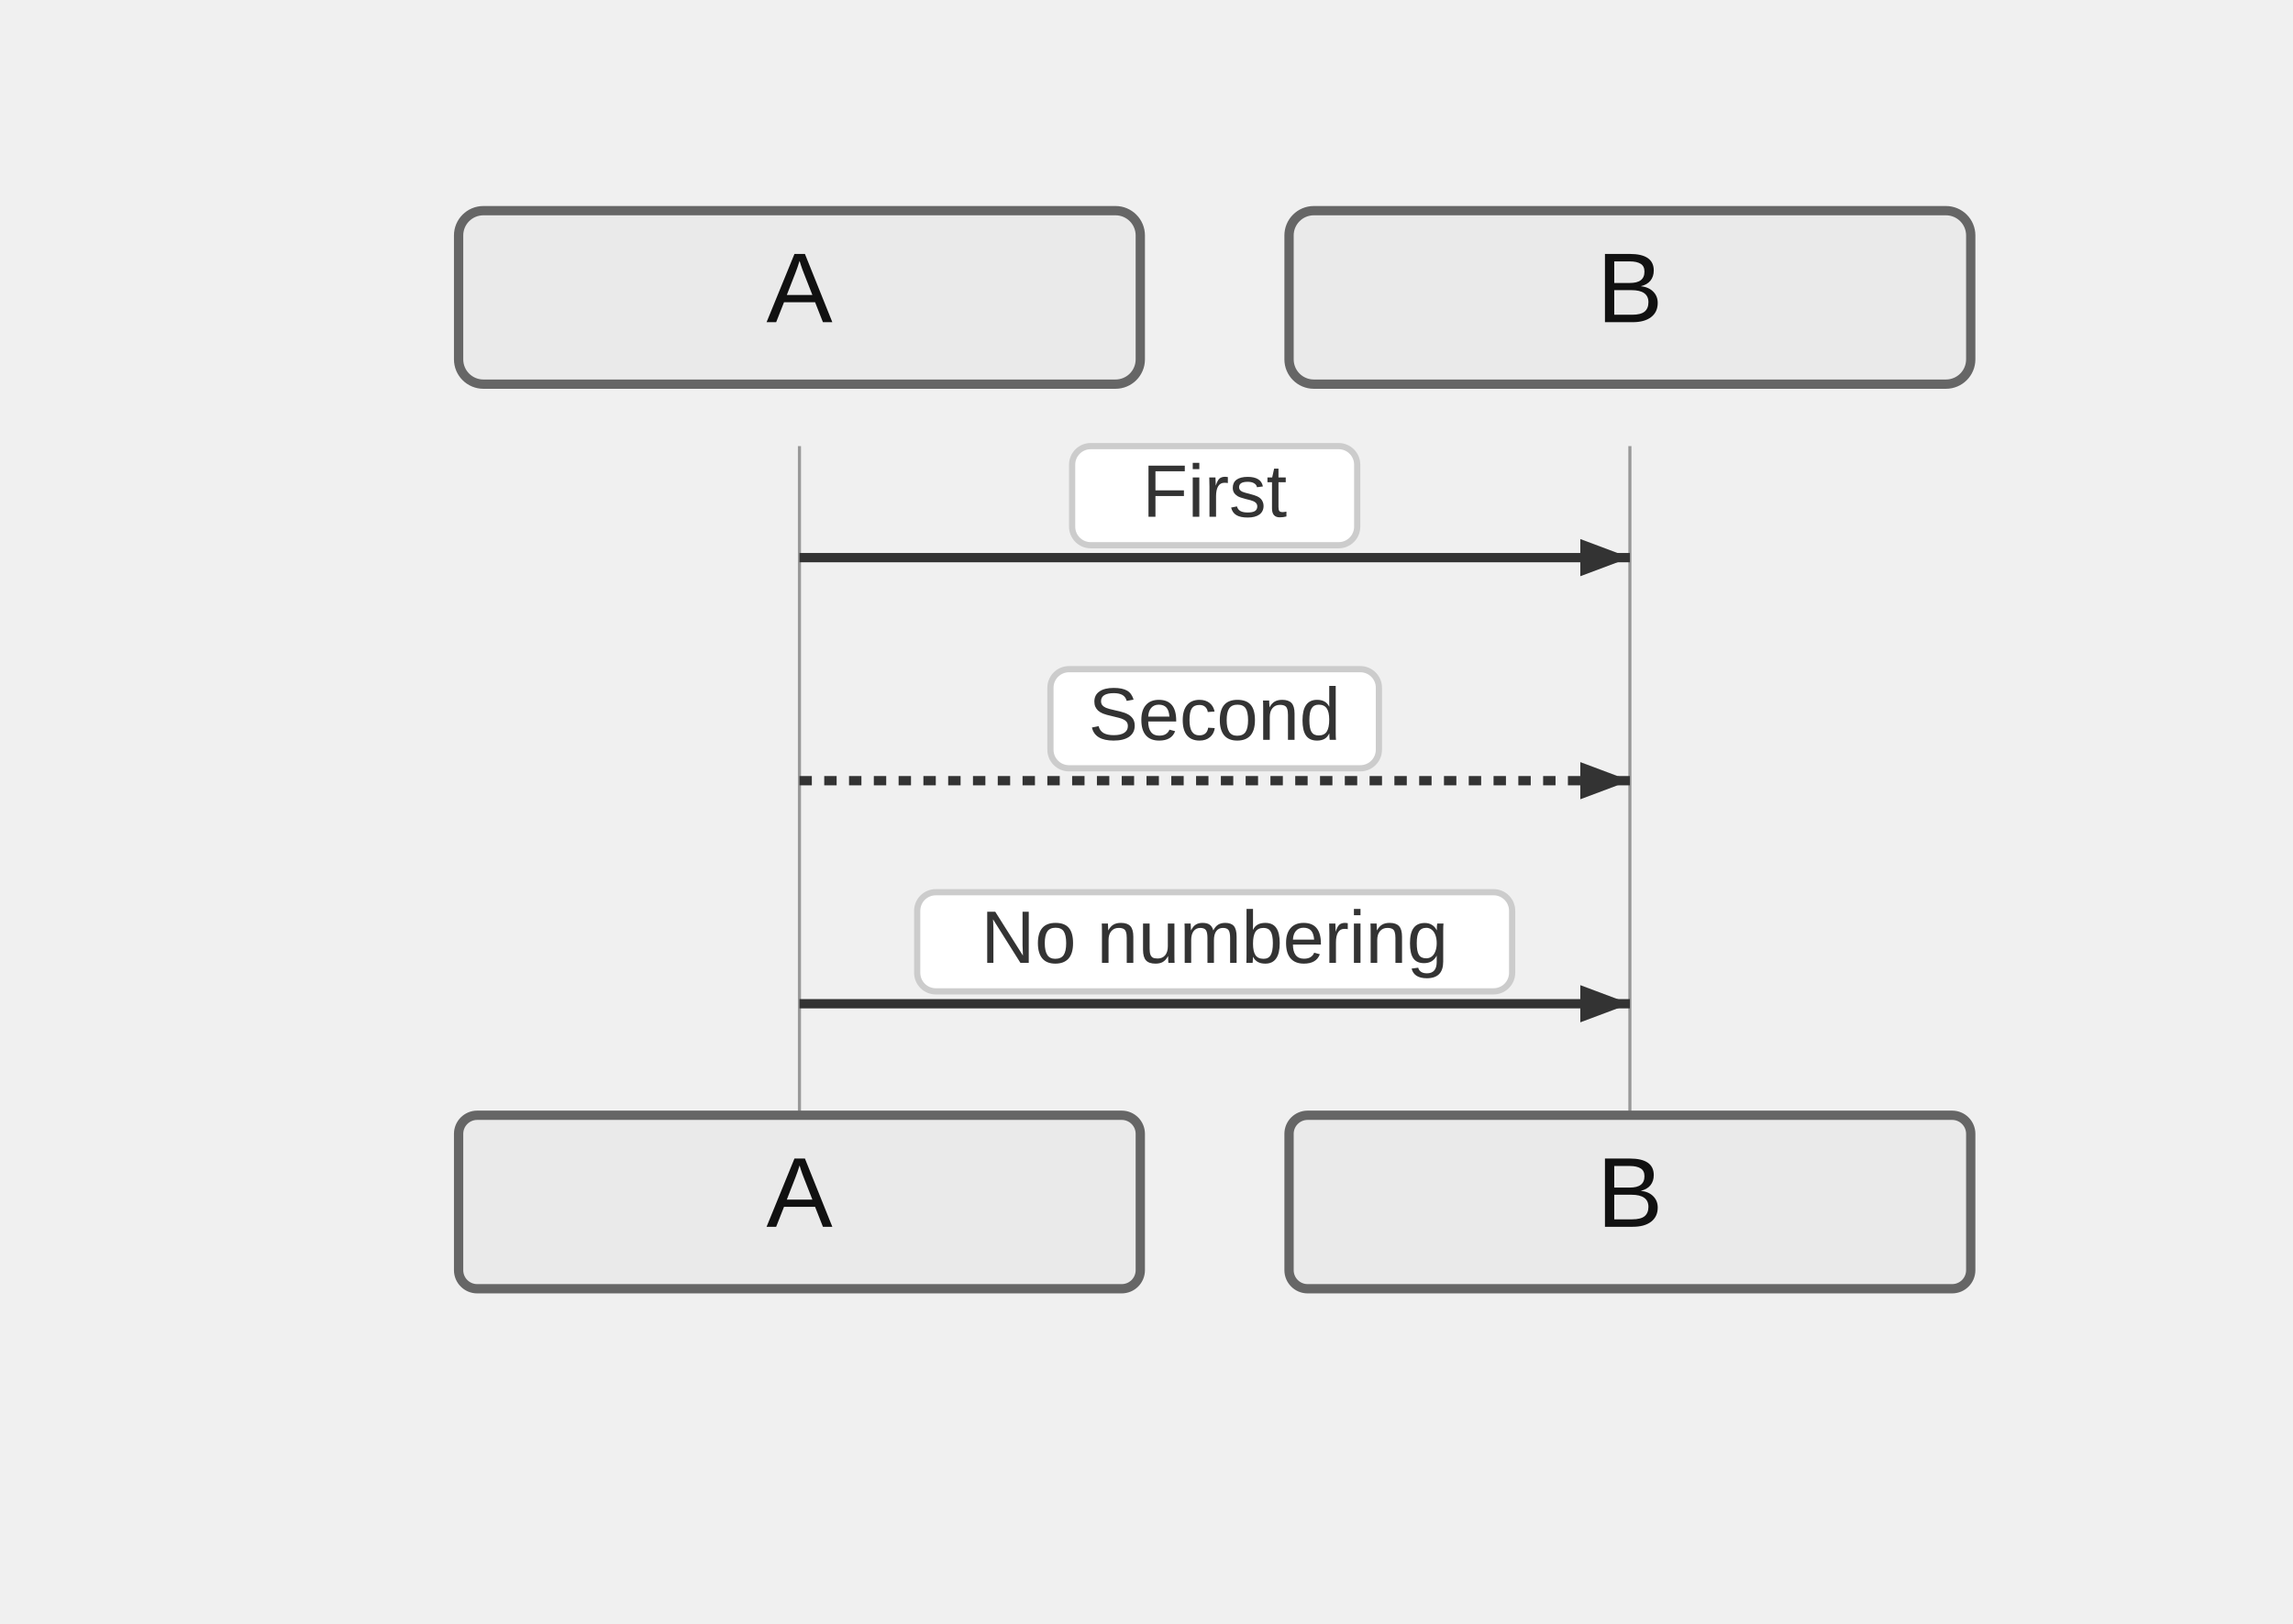
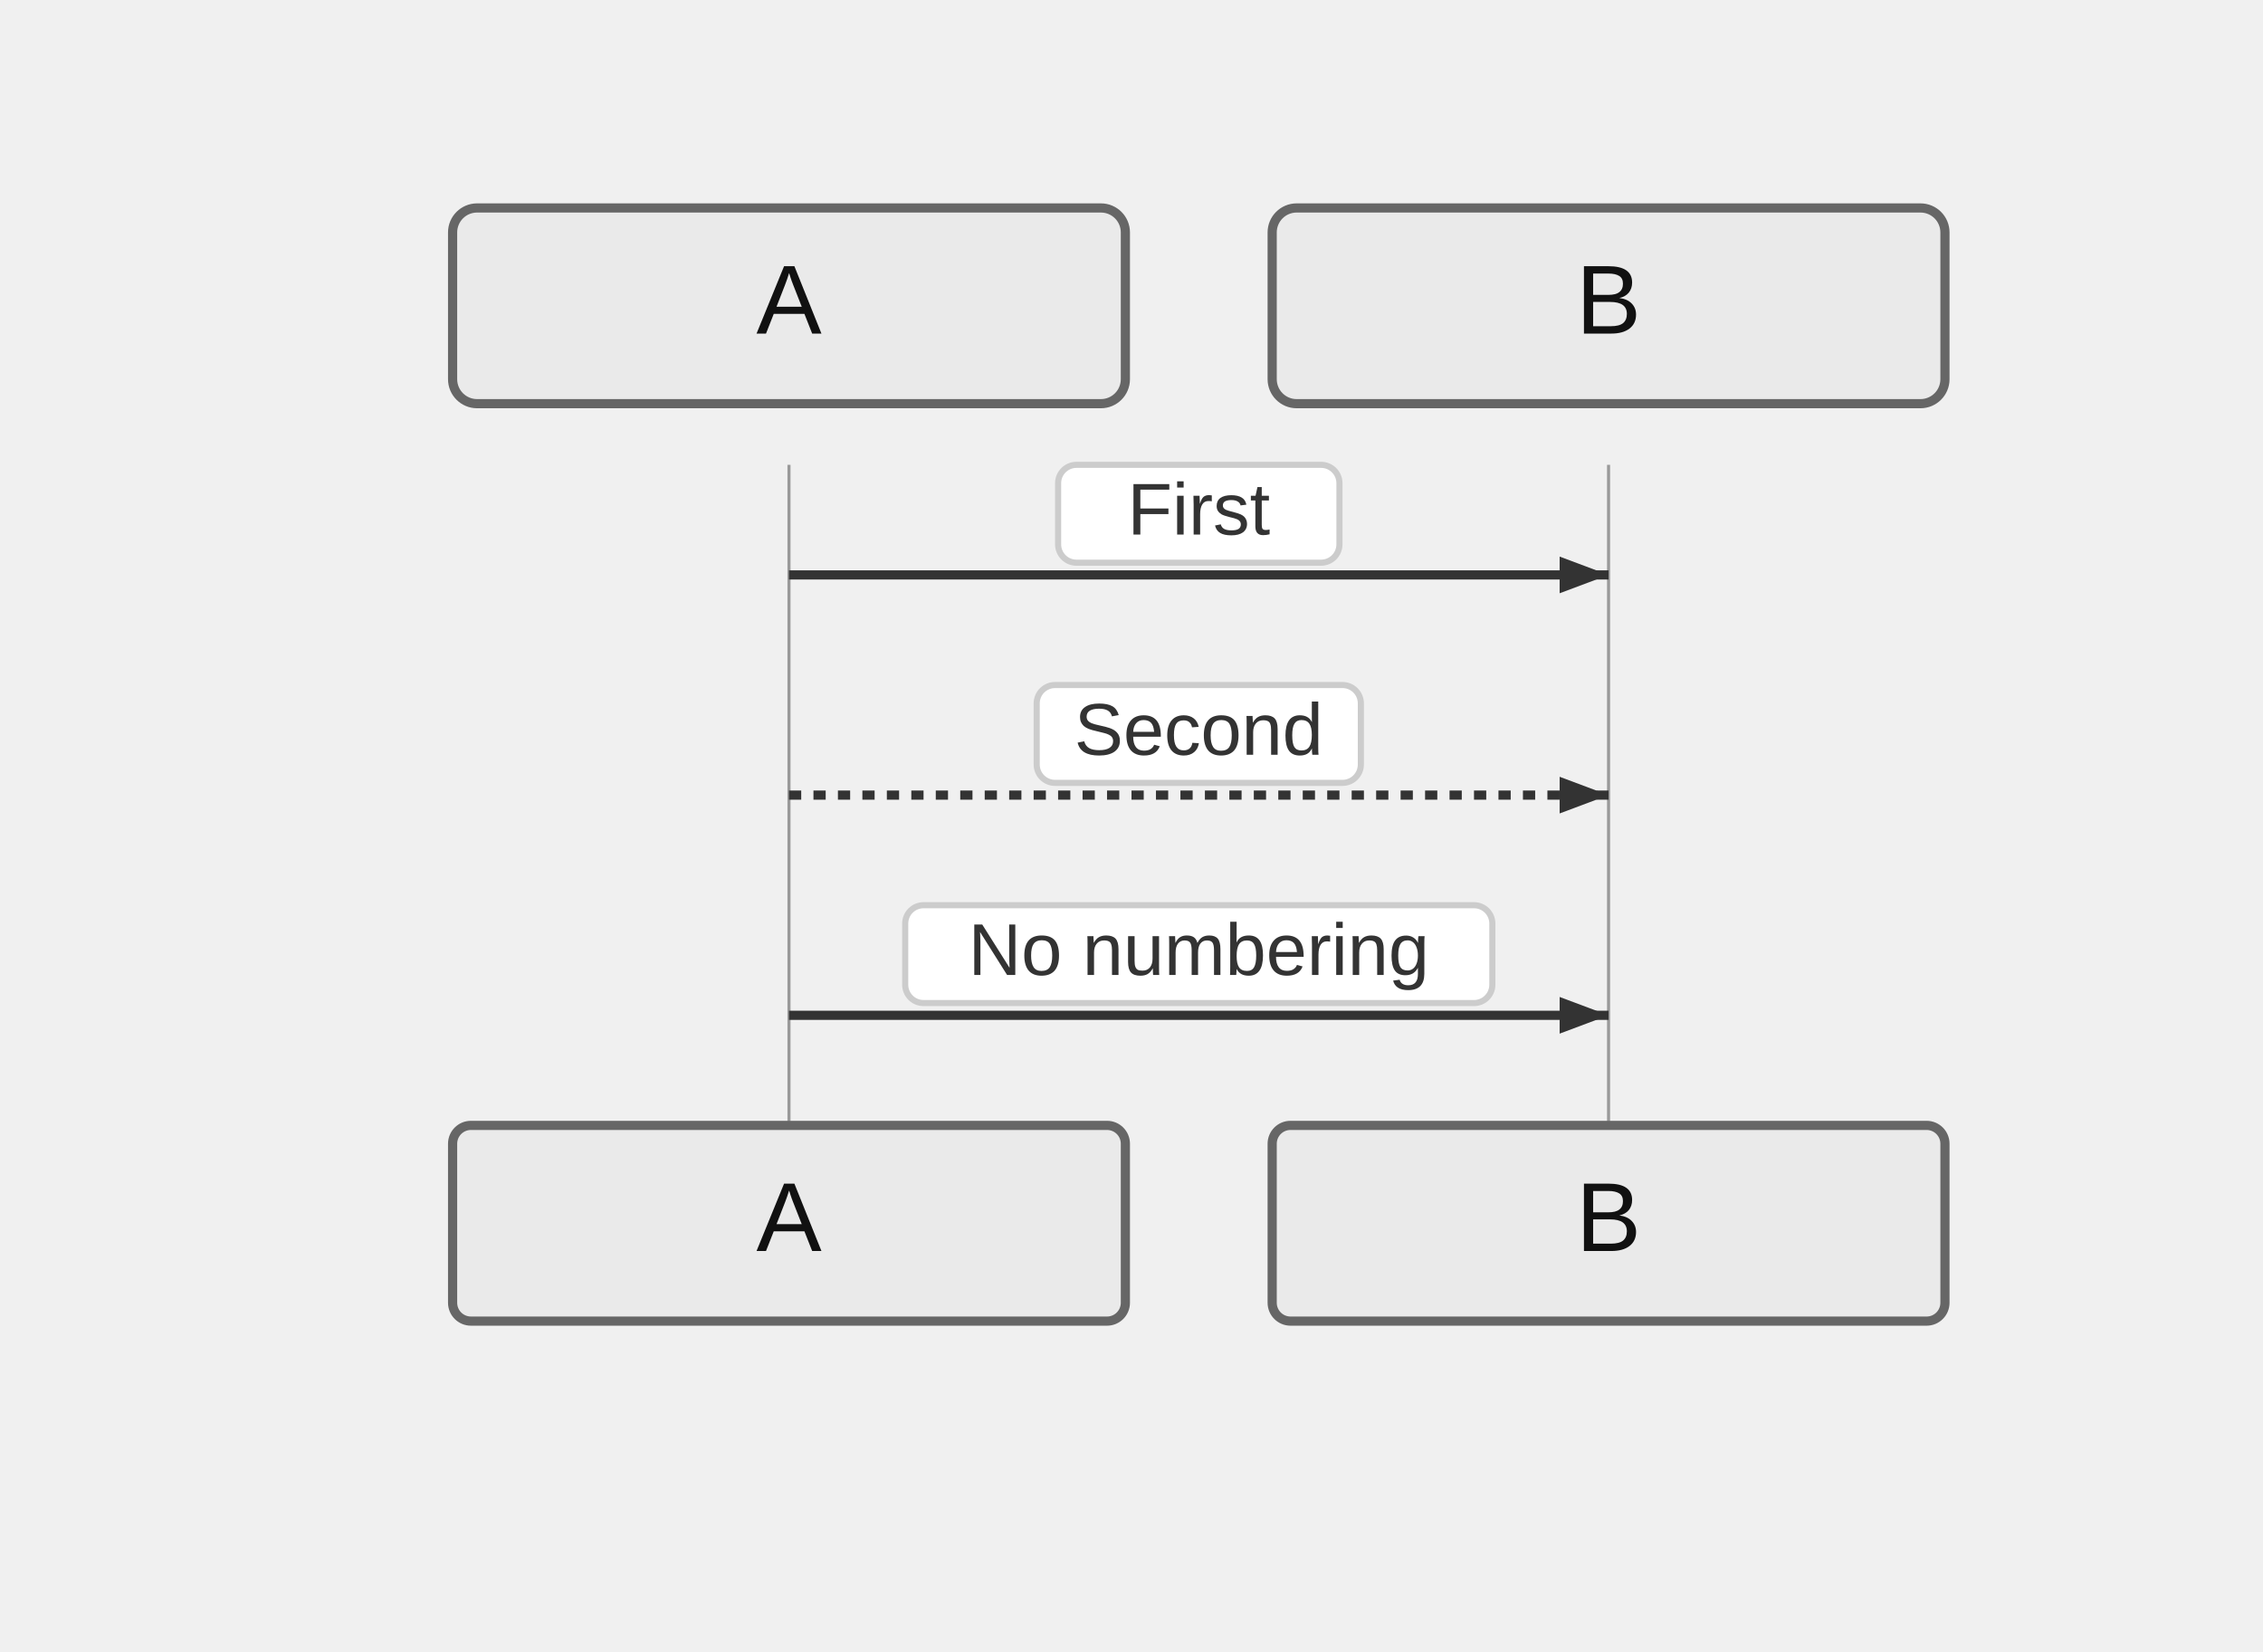
- <svg xmlns="http://www.w3.org/2000/svg" width="370" height="262" viewBox="-50 -10 370 262">
+ <svg xmlns="http://www.w3.org/2000/svg" width="370" height="270" viewBox="-50 -10 370 270">
  <style>
    .actor-rect { fill: #eaeaea; stroke: #666; stroke-width: 1.5px; }
    .actor-label { font-family: "Trebuchet MS", Verdana, Arial, sans-serif; font-size: 16px; fill: #111; }
    .lifeline { stroke: #999; stroke-width: 0.5px; }
    .activation { fill: #f4f4f4; stroke: #666; stroke-width: 1px; }
    .msg-line { stroke: #333; stroke-width: 1.5px; fill: none; }
    .msg-line.dotted { stroke-dasharray: 2 2; }
    .msg-line.thick { stroke-width: 3px; }
    .msg-label { font-family: "Trebuchet MS", Verdana, Arial, sans-serif; font-size: 12px; fill: #333; dominant-baseline: middle; }
    .msg-label-bg { fill: #ffffff; stroke: #cccccc; stroke-width: 1px; rx: 3; }
    .arrowhead { fill: #333; }
    .openhead { fill: none; stroke: #333; stroke-width: 1.5px; }
    .crosshead { stroke: #333; stroke-width: 1.5px; }
    .note { fill: #fff5ad; stroke: #aaaa33; stroke-width: 1px; }
    .note-text { font-family: "Trebuchet MS", Verdana, Arial, sans-serif; font-size: 12px; fill: #333; }
    /* Align sequence block styling with flowchart clusters */
    .group-frame, .cluster-border { fill: none; stroke: #999; stroke-width: 1px; rx: 4; }
    .group-title, .cluster-label-text { font-family: Arial, sans-serif; font-size: 12px; fill: #333; }
    .group-title-bg, .cluster-title-bg { fill: #ffffff; stroke: #999; stroke-width: 1px; rx: 3; }
  </style>
  <g class="actor" transform="translate(24,24)">
-     <rect class="actor-rect" width="110" height="28" rx="4" fill="#eaeaea" stroke="#666" />
-     <text class="actor-label" x="55" y="18" text-anchor="middle">A</text>
+     <rect class="actor-rect" width="110" height="32" rx="4" fill="#eaeaea" stroke="#666" />
+     <text class="actor-label" x="55" y="16" text-anchor="middle" dominant-baseline="middle">A</text>
  </g>
  <g class="actor" transform="translate(158,24)">
-     <rect class="actor-rect" width="110" height="28" rx="4" fill="#eaeaea" stroke="#666" />
-     <text class="actor-label" x="55" y="18" text-anchor="middle">B</text>
+     <rect class="actor-rect" width="110" height="32" rx="4" fill="#eaeaea" stroke="#666" />
+     <text class="actor-label" x="55" y="16" text-anchor="middle" dominant-baseline="middle">B</text>
  </g>
-   <line class="lifeline" x1="79" y1="62" x2="79" y2="170" />
-   <line class="lifeline" x1="213" y1="62" x2="213" y2="170" />
-   <path class="msg-line solid" d="M 79 80 L 213 80" />
-   <path d="M213,80 L205,83 L205,77 Z" fill="#333" />
-   <rect class="msg-label-bg" x="123" y="62" width="46" height="16" rx="3" />
-   <text class="msg-label" x="146" y="70" text-anchor="middle">First</text>
-   <path class="msg-line dotted" d="M 79 116 L 213 116" />
-   <path d="M213,116 L205,119 L205,113 Z" fill="#333" />
-   <rect class="msg-label-bg" x="119.5" y="98" width="53" height="16" rx="3" />
-   <text class="msg-label" x="146" y="106" text-anchor="middle">Second</text>
-   <path class="msg-line solid" d="M 79 152 L 213 152" />
-   <path d="M213,152 L205,155 L205,149 Z" fill="#333" />
-   <rect class="msg-label-bg" x="98" y="134" width="96" height="16" rx="3" />
-   <text class="msg-label" x="146" y="142" text-anchor="middle">No numbering</text>
-   <g class="actor" transform="translate(24,170)">
-     <rect class="actor-rect" width="110" height="28" rx="3" fill="#eaeaea" stroke="#666" />
-     <text class="actor-label" x="55" y="18" text-anchor="middle">A</text>
+   <line class="lifeline" x1="79" y1="66" x2="79" y2="174" />
+   <line class="lifeline" x1="213" y1="66" x2="213" y2="174" />
+   <path class="msg-line solid" d="M 79 84 L 213 84" />
+   <path d="M213,84 L205,87 L205,81 Z" fill="#333" />
+   <rect class="msg-label-bg" x="123" y="66" width="46" height="16" rx="3" />
+   <text class="msg-label" x="146" y="74" text-anchor="middle">First</text>
+   <path class="msg-line dotted" d="M 79 120 L 213 120" />
+   <path d="M213,120 L205,123 L205,117 Z" fill="#333" />
+   <rect class="msg-label-bg" x="119.5" y="102" width="53" height="16" rx="3" />
+   <text class="msg-label" x="146" y="110" text-anchor="middle">Second</text>
+   <path class="msg-line solid" d="M 79 156 L 213 156" />
+   <path d="M213,156 L205,159 L205,153 Z" fill="#333" />
+   <rect class="msg-label-bg" x="98" y="138" width="96" height="16" rx="3" />
+   <text class="msg-label" x="146" y="146" text-anchor="middle">No numbering</text>
+   <g class="actor" transform="translate(24,174)">
+     <rect class="actor-rect" width="110" height="32" rx="3" fill="#eaeaea" stroke="#666" />
+     <text class="actor-label" x="55" y="16" text-anchor="middle" dominant-baseline="middle">A</text>
  </g>
-   <g class="actor" transform="translate(158,170)">
-     <rect class="actor-rect" width="110" height="28" rx="3" fill="#eaeaea" stroke="#666" />
-     <text class="actor-label" x="55" y="18" text-anchor="middle">B</text>
+   <g class="actor" transform="translate(158,174)">
+     <rect class="actor-rect" width="110" height="32" rx="3" fill="#eaeaea" stroke="#666" />
+     <text class="actor-label" x="55" y="16" text-anchor="middle" dominant-baseline="middle">B</text>
  </g>
</svg>
